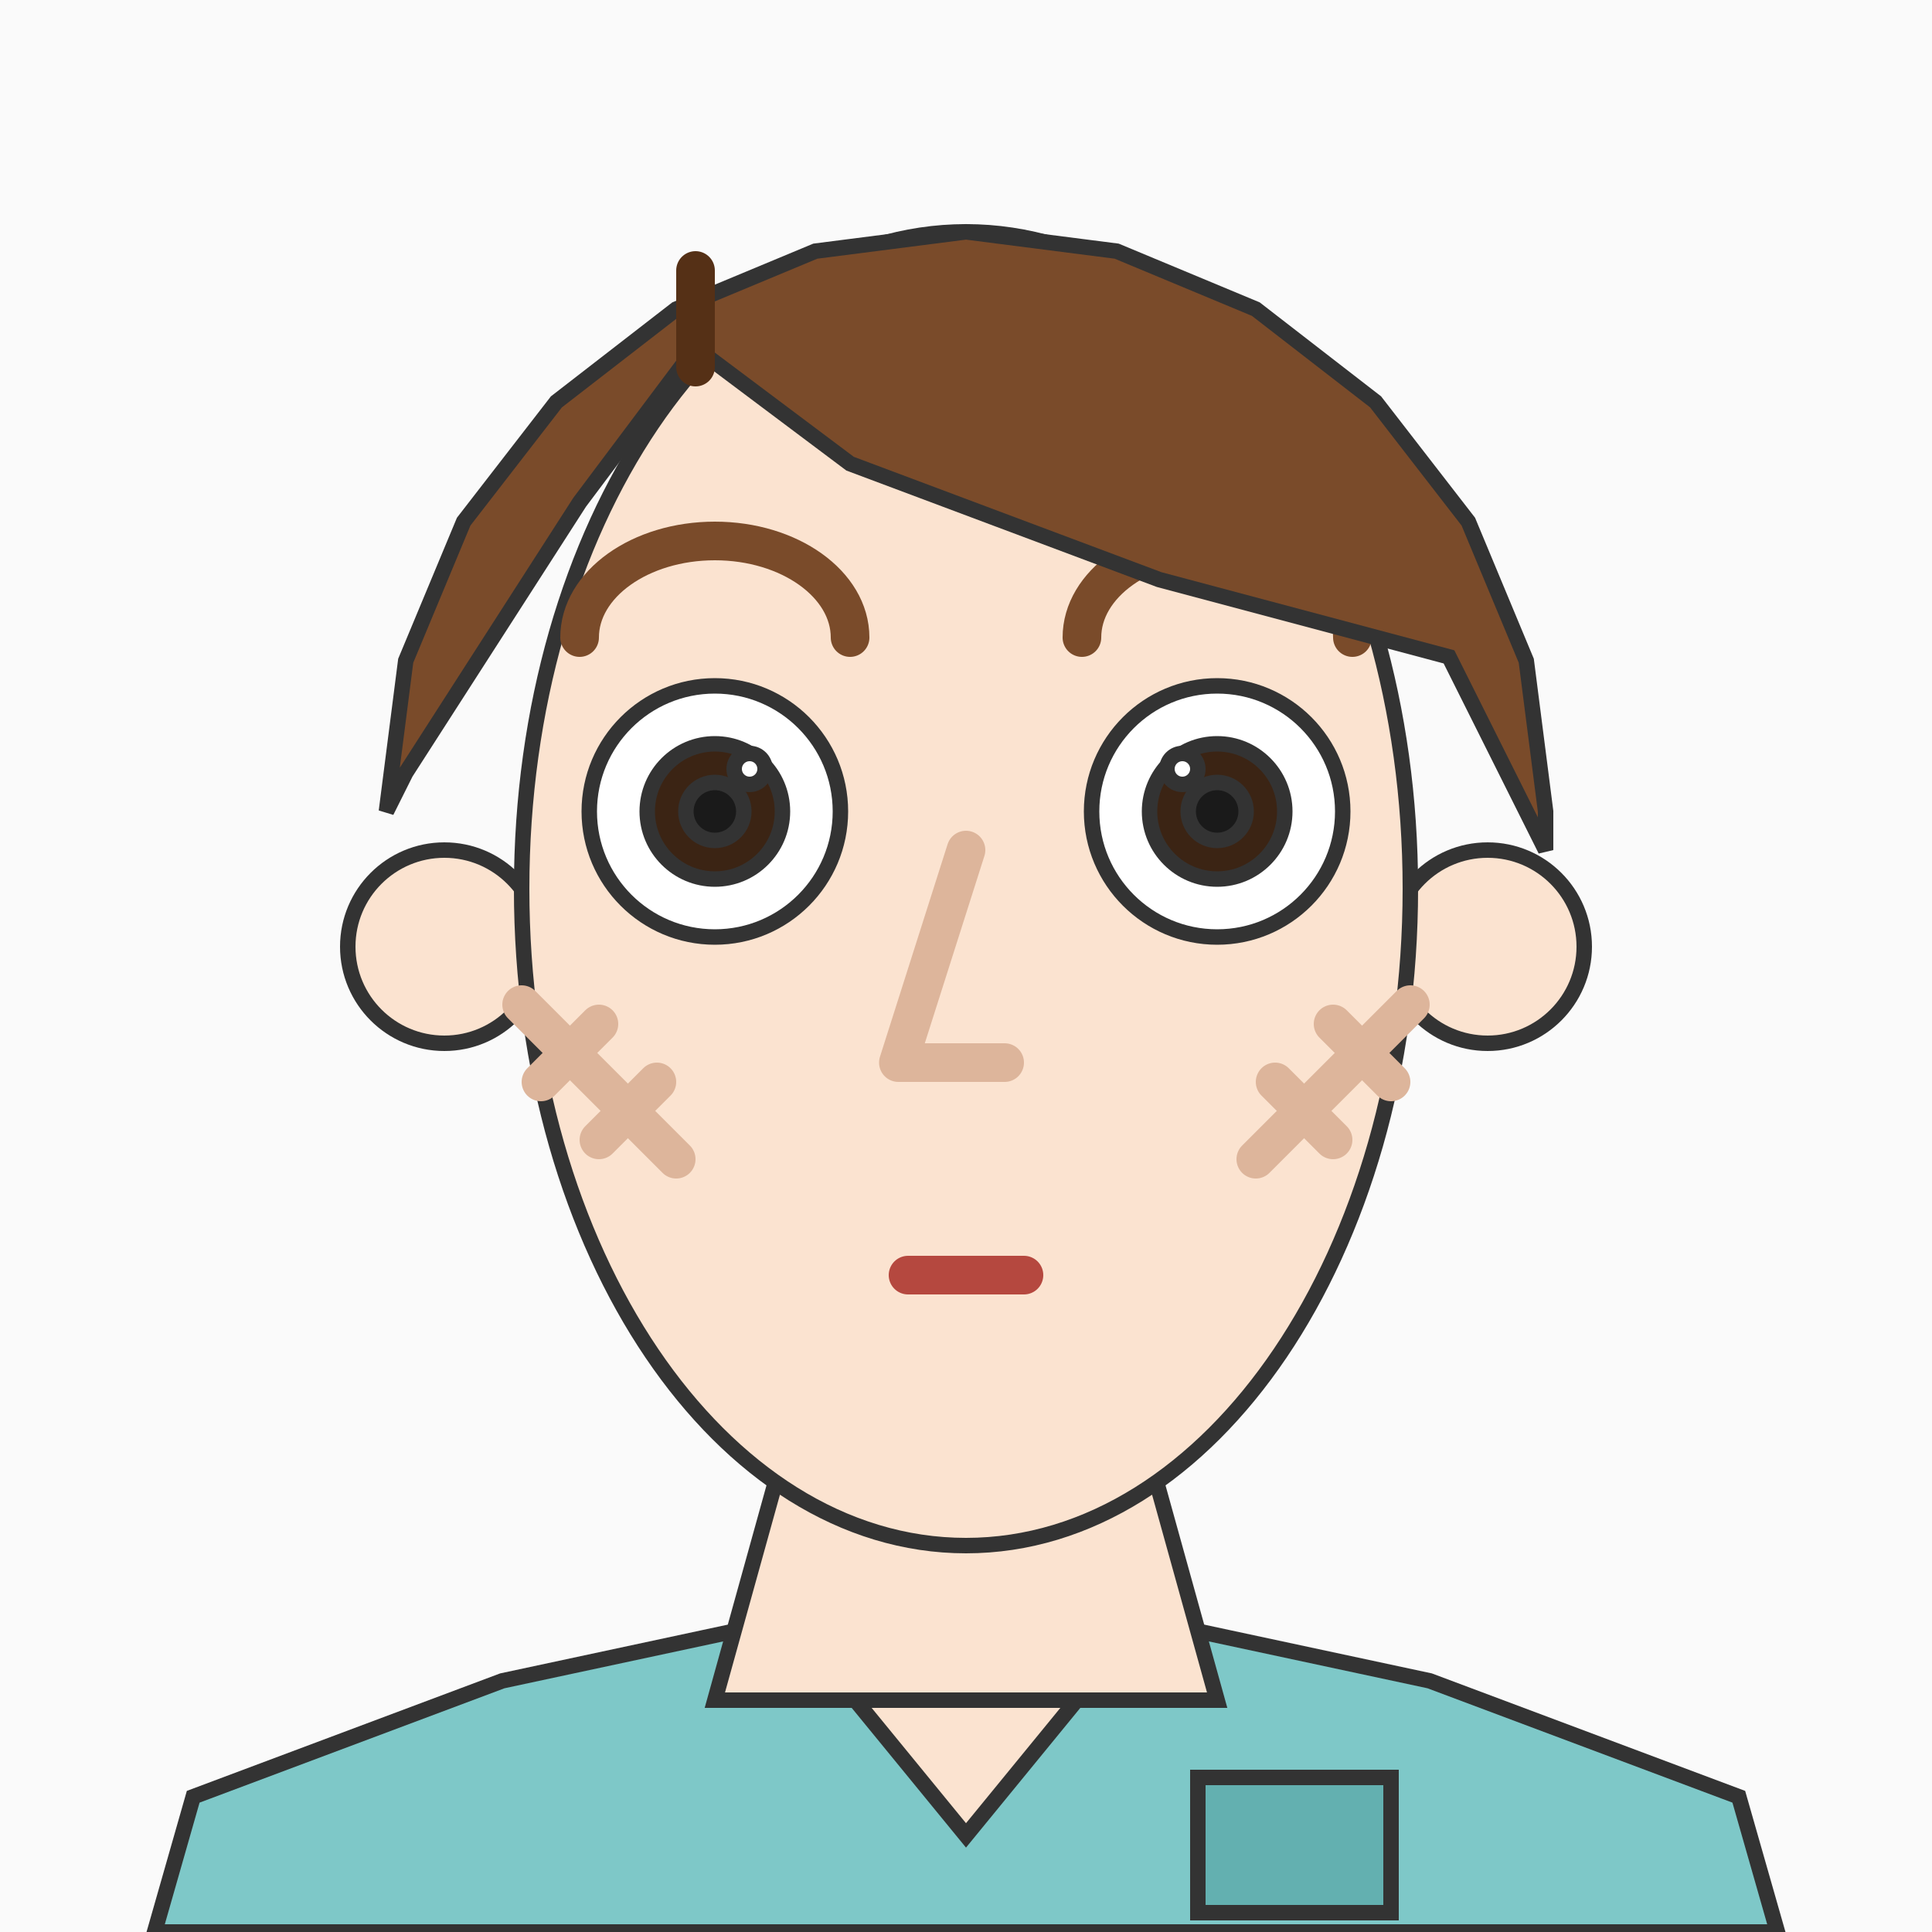
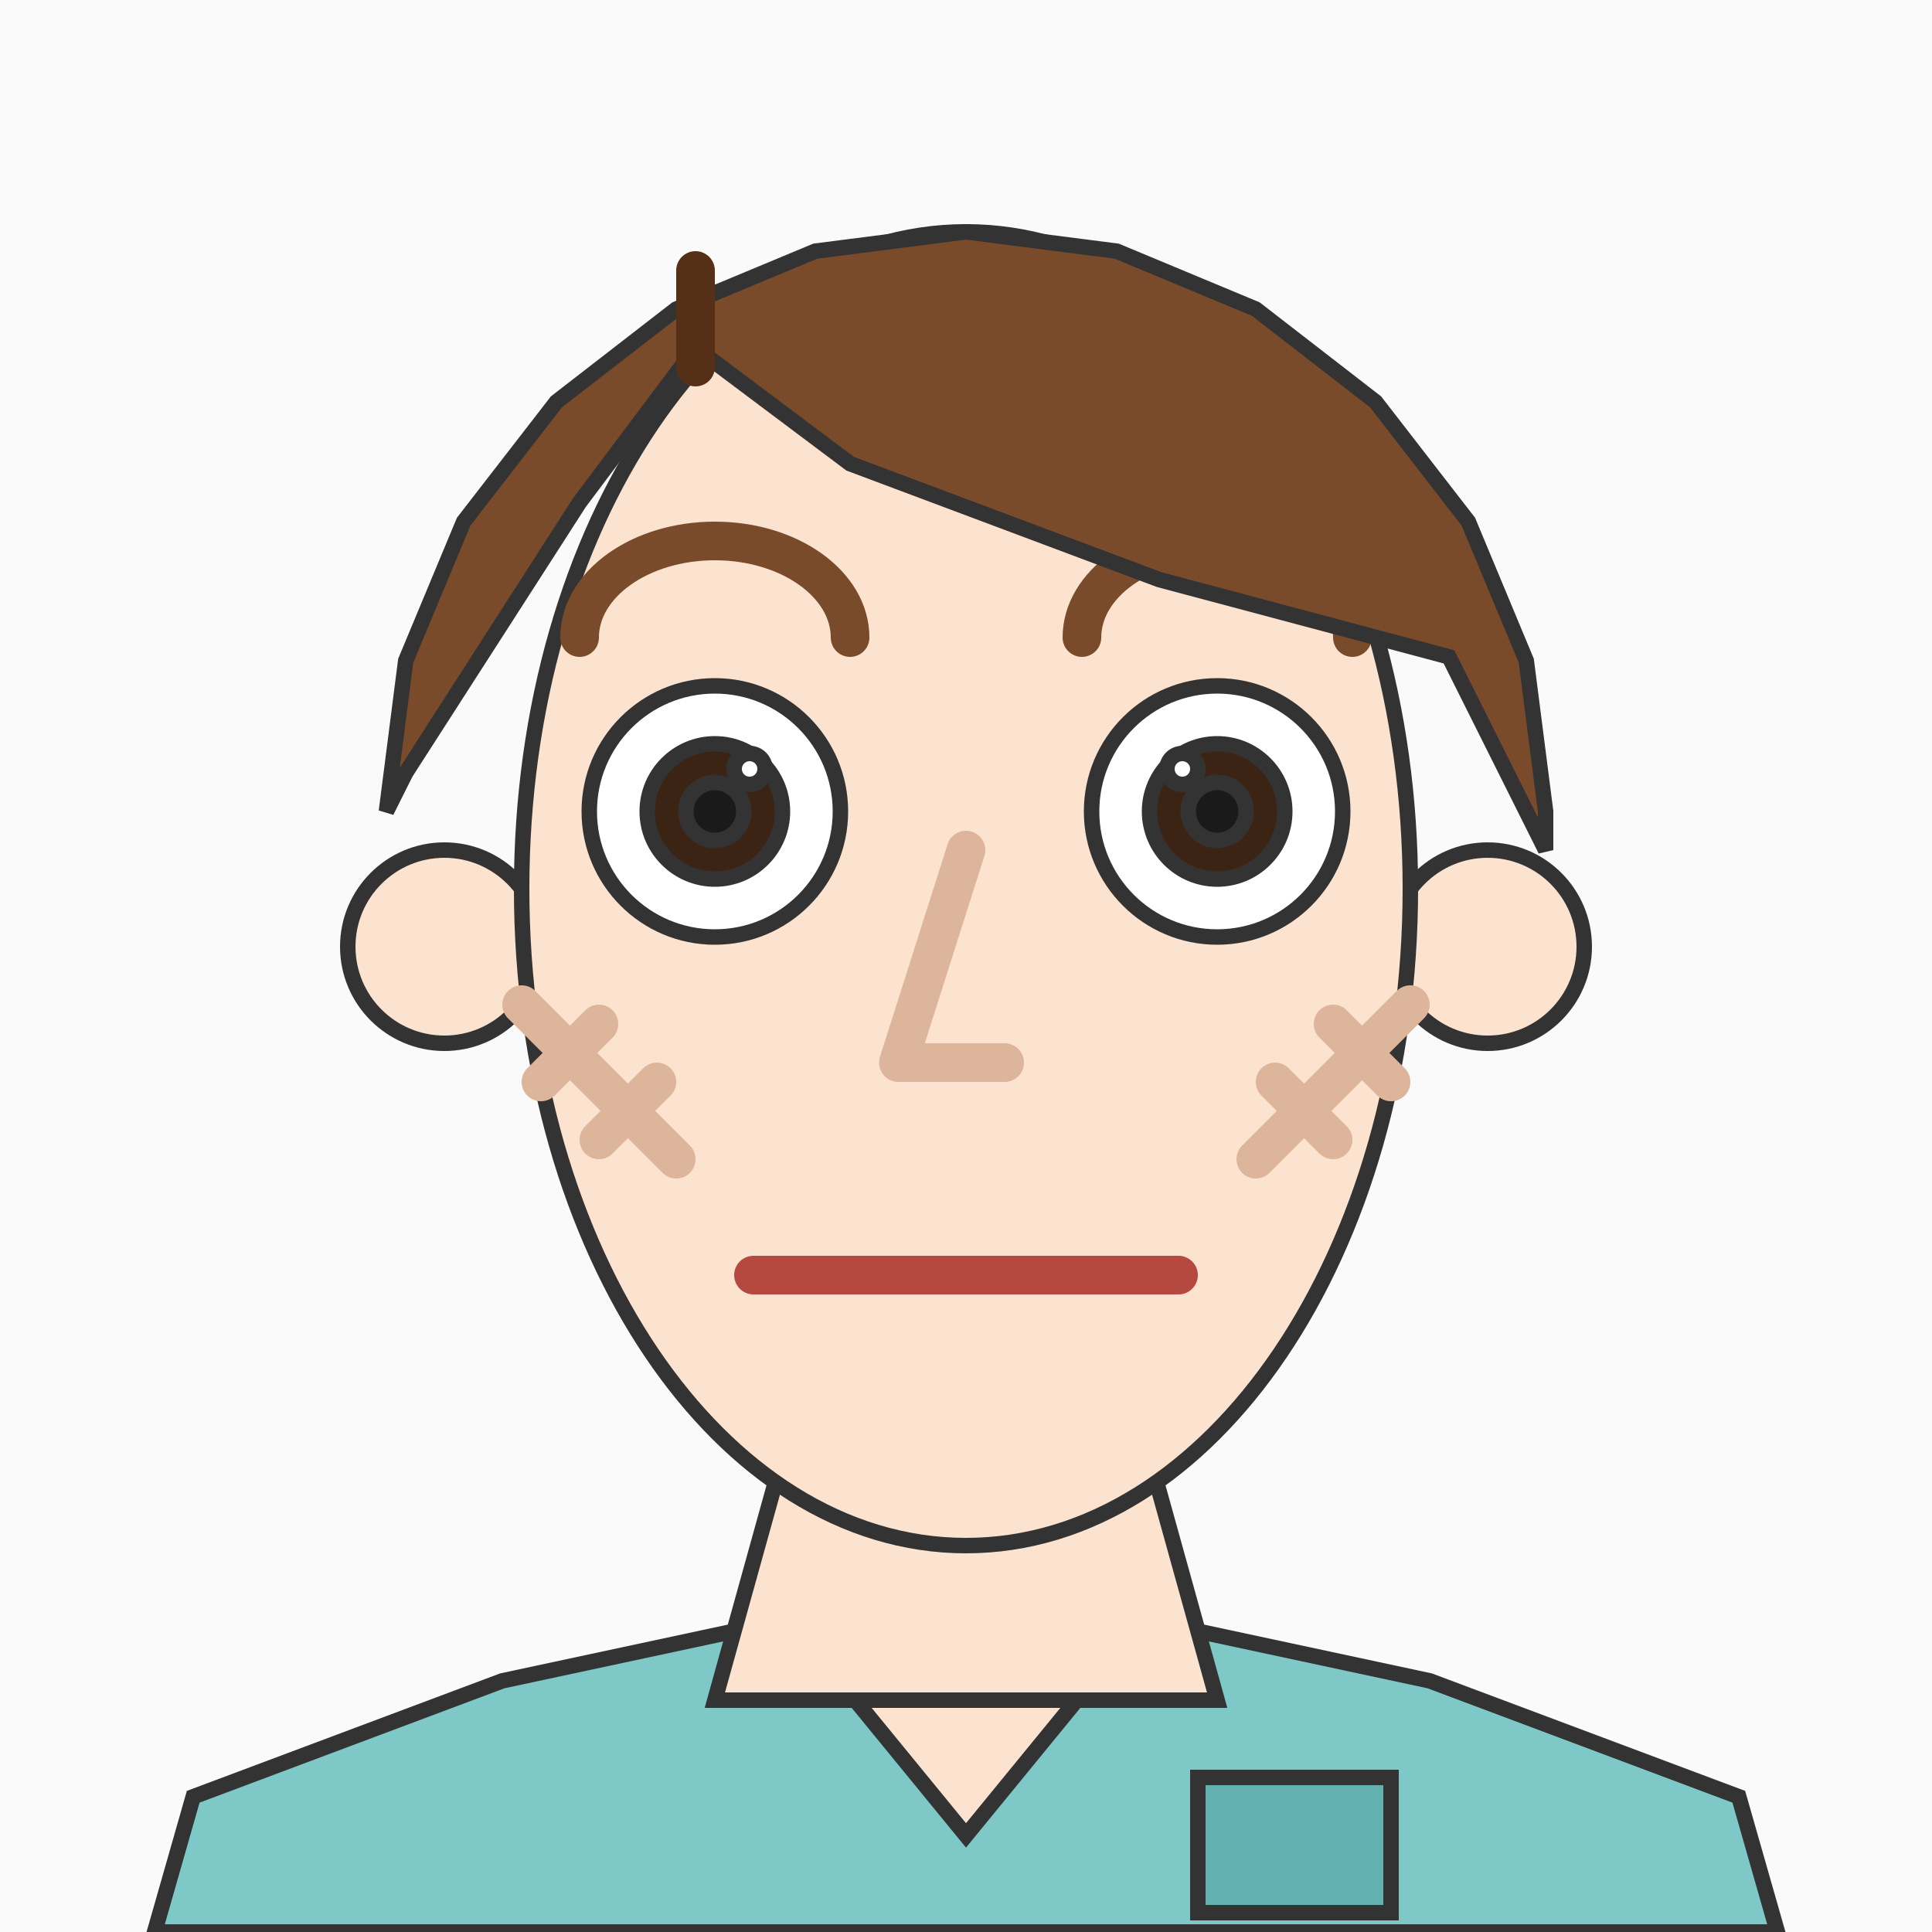
<svg xmlns="http://www.w3.org/2000/svg" viewBox="0 0 100 100" width="200" height="200">
  <rect width="100" height="100" fill="#fafafa" />
  <polygon points="8,100 10,93 26,87 40,84 60,84 74,87 90,93 92,100" fill="#7EC8C8" stroke="#333" stroke-width="0.8" />
  <polygon points="41,84 59,84 50,95" fill="#FBE3D0" stroke="#333" stroke-width="0.8" />
  <rect x="62" y="92" width="10" height="7" fill="#63B0B0" stroke="#333" stroke-width="0.8" />
  <polygon points="42,70 58,70 63,88 37,88" fill="#FBE3D0" stroke="#333" stroke-width="0.8" />
  <ellipse cx="23" cy="49" rx="5" ry="5" fill="#FBE3D0" stroke="#333" stroke-width="0.8" />
  <ellipse cx="77" cy="49" rx="5" ry="5" fill="#FBE3D0" stroke="#333" stroke-width="0.8" />
  <ellipse cx="50" cy="46" rx="23" ry="34" fill="#FBE3D0" stroke="#333" stroke-width="0.8" />
  <polyline points="27,52 35,60" fill="none" stroke="#DDB59B" stroke-width="2" stroke-linecap="round" stroke-linejoin="round" />
  <polyline points="28,56 31,53" fill="none" stroke="#DDB59B" stroke-width="2" stroke-linecap="round" stroke-linejoin="round" />
  <polyline points="31,59 34,56" fill="none" stroke="#DDB59B" stroke-width="2" stroke-linecap="round" stroke-linejoin="round" />
  <polyline points="73,52 65,60" fill="none" stroke="#DDB59B" stroke-width="2" stroke-linecap="round" stroke-linejoin="round" />
  <polyline points="72,56 69,53" fill="none" stroke="#DDB59B" stroke-width="2" stroke-linecap="round" stroke-linejoin="round" />
  <polyline points="69,59 66,56" fill="none" stroke="#DDB59B" stroke-width="2" stroke-linecap="round" stroke-linejoin="round" />
-   <polyline points="47,66 53,66" fill="none" stroke="#B5483F" stroke-width="2" stroke-linecap="round" stroke-linejoin="round" />
+   <polyline points="39,66 61,66" fill="none" stroke="#B5483F" stroke-width="2" stroke-linecap="round" stroke-linejoin="round" />
  <polyline points="50,44 46.5,55 52,55" fill="none" stroke="#DDB59B" stroke-width="2" stroke-linecap="round" stroke-linejoin="round" />
  <ellipse cx="37" cy="42" rx="6.5" ry="6.5" fill="#FFFFFF" stroke="#333" stroke-width="0.8" />
  <ellipse cx="37" cy="42" rx="3.5" ry="3.5" fill="#3B2414" stroke="#333" stroke-width="0.8" />
  <ellipse cx="37" cy="42" rx="1.5" ry="1.5" fill="#1A1A1A" stroke="#333" stroke-width="0.8" />
  <ellipse cx="38.8" cy="39.8" rx="0.8" ry="0.8" fill="#FFFFFF" stroke="#333" stroke-width="0.8" />
  <ellipse cx="63" cy="42" rx="6.5" ry="6.5" fill="#FFFFFF" stroke="#333" stroke-width="0.8" />
  <ellipse cx="63" cy="42" rx="3.5" ry="3.5" fill="#3B2414" stroke="#333" stroke-width="0.8" />
  <ellipse cx="63" cy="42" rx="1.5" ry="1.5" fill="#1A1A1A" stroke="#333" stroke-width="0.8" />
  <ellipse cx="61.2" cy="39.8" rx="0.8" ry="0.8" fill="#FFFFFF" stroke="#333" stroke-width="0.8" />
  <path d="M30 33 A7 5 0 0 1 44 33" fill="none" stroke="#7A4B2A" stroke-width="2" stroke-linecap="round" stroke-linejoin="round" />
  <path d="M56 33 A7 5 0 0 1 70 33" fill="none" stroke="#7A4B2A" stroke-width="2" stroke-linecap="round" stroke-linejoin="round" />
  <polygon points="20,42 21,34.2 24,27 28.8,20.8 35,16 42.2,13 50,12 57.8,13 65,16 71.2,20.8 76,27 79,34.2 80,42 80,44 75,34 60,30 44,24 36,18 30,26 21,40" fill="#7A4B2A" stroke="#333" stroke-width="0.8" />
  <polyline points="36,14 36,19" fill="none" stroke="#553016" stroke-width="2" stroke-linecap="round" stroke-linejoin="round" />
</svg>
